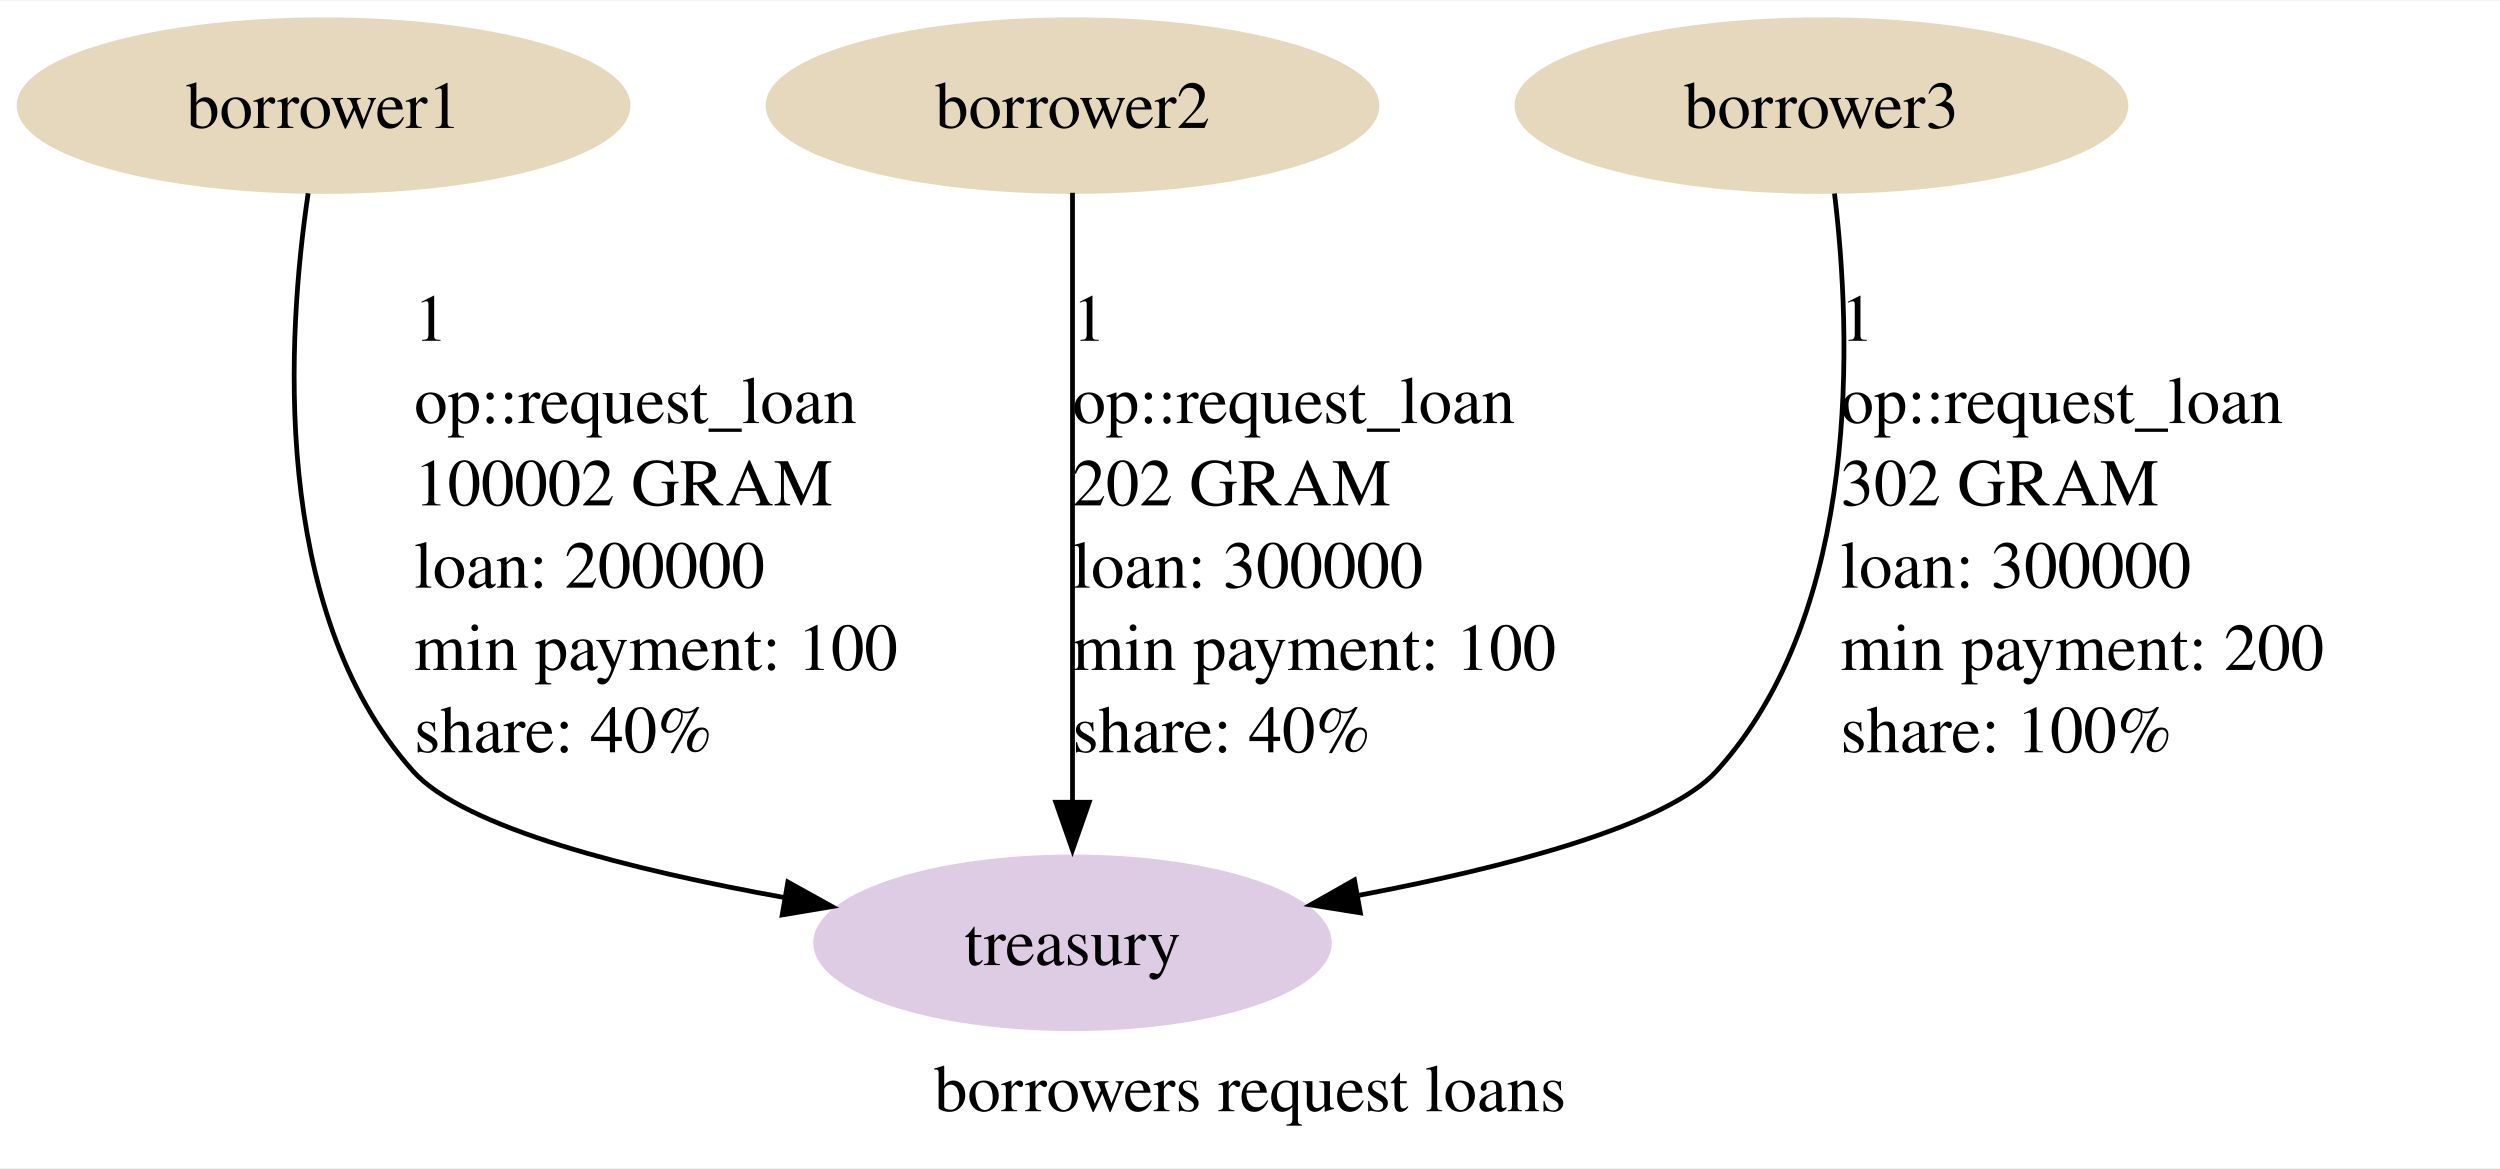
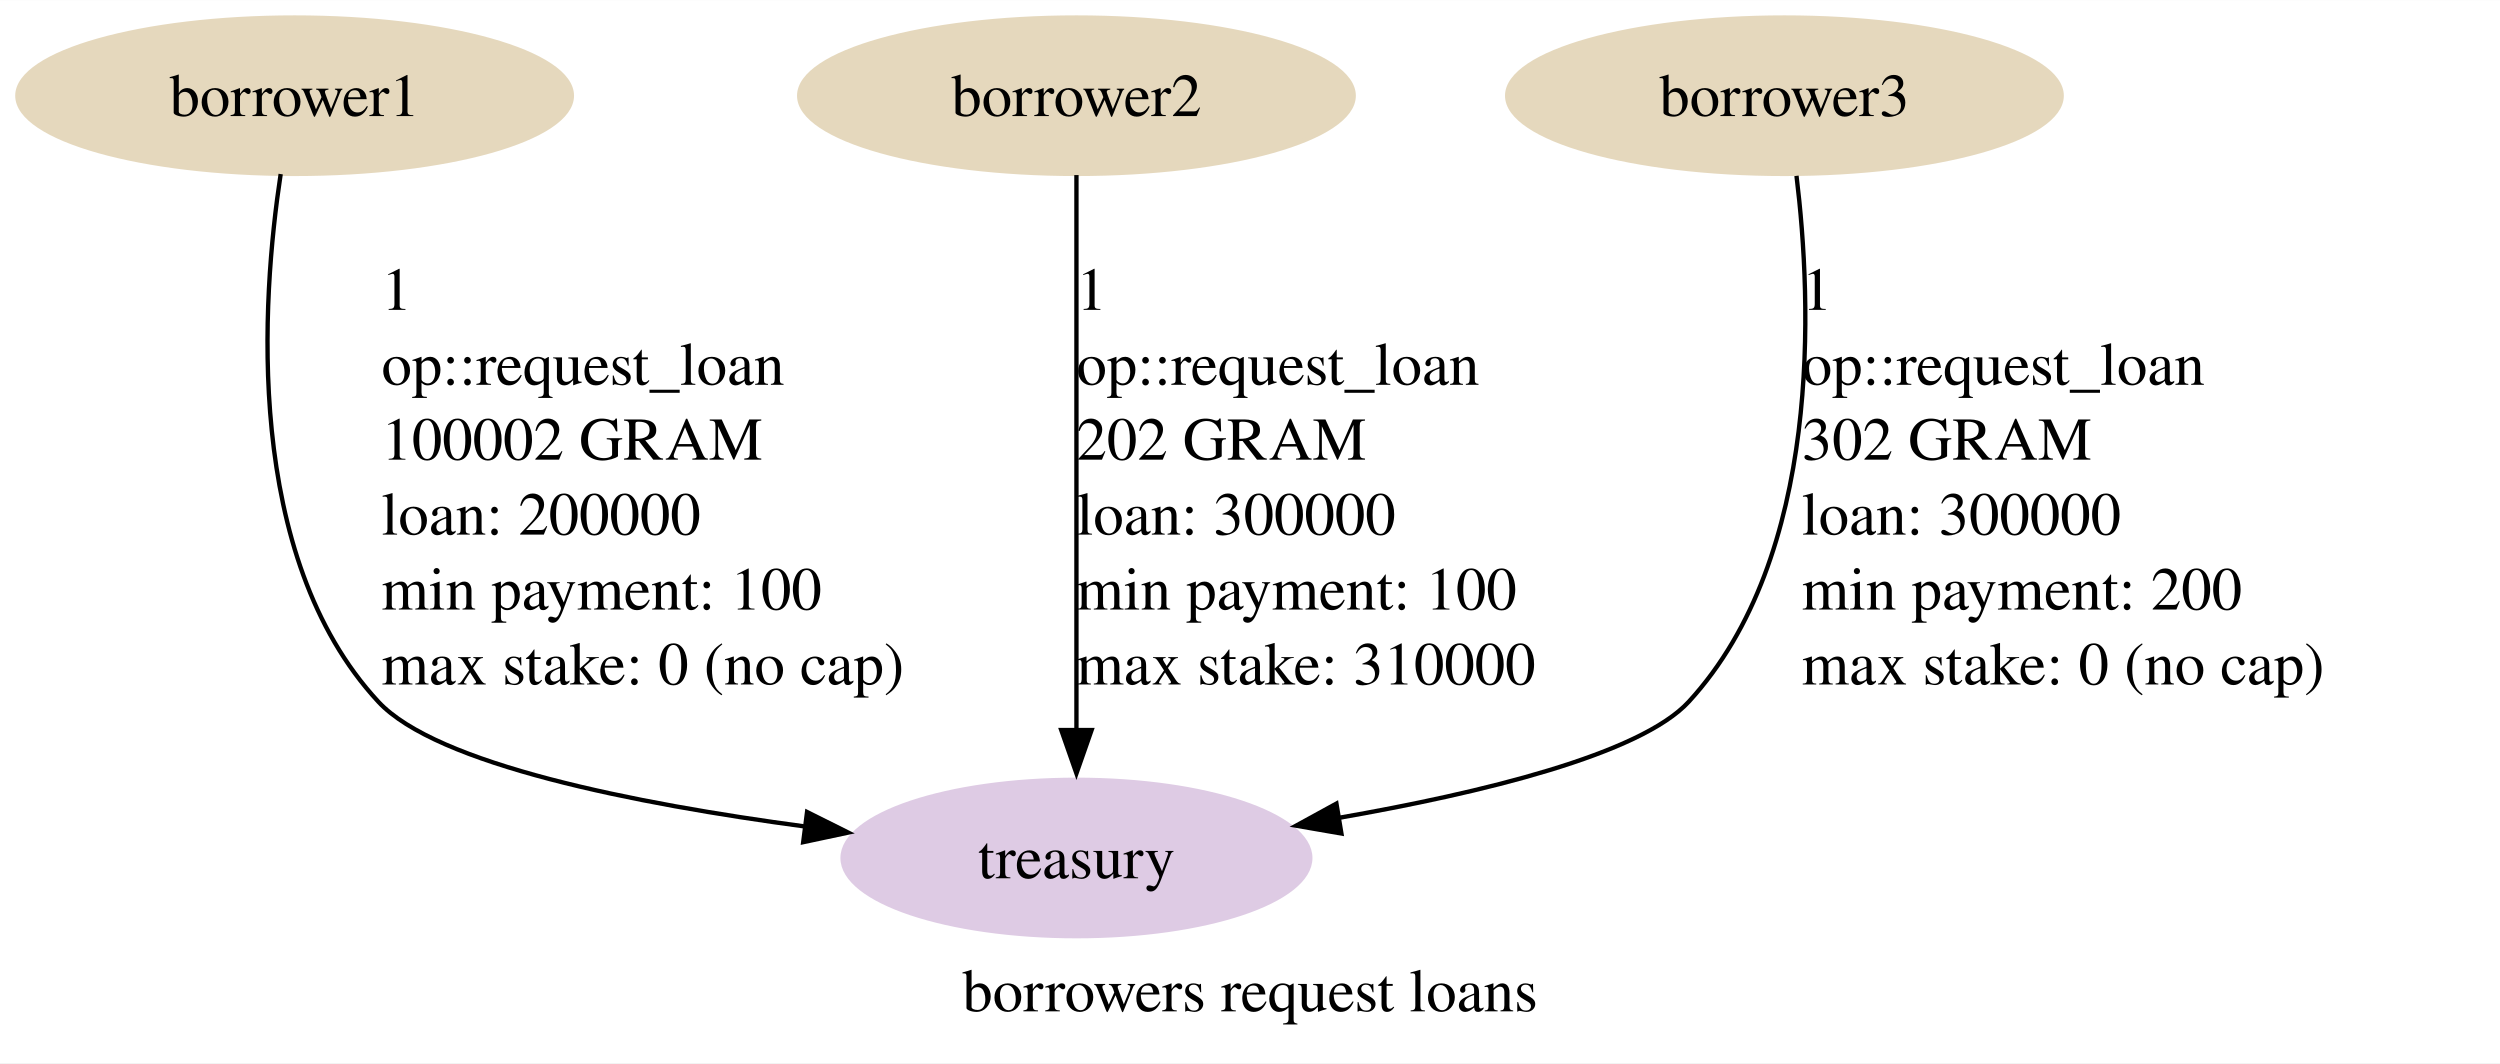
- <svg xmlns="http://www.w3.org/2000/svg" width="524pt" height="245pt" viewBox="0.00 0.00 524.08 244.75">
+ <svg xmlns="http://www.w3.org/2000/svg" width="576pt" height="245pt" viewBox="0.00 0.00 575.58 244.75">
  <g id="graph0" class="graph" transform="scale(1 1) rotate(0) translate(4 240.75)">
-     <polygon fill="white" stroke="none" points="-4,4 -4,-240.75 520.08,-240.75 520.08,4 -4,4" />
-     <text text-anchor="middle" x="258.04" y="-7.95" font-family="Times,serif" font-size="14.00">borrowers request loans</text>
+     <polygon fill="white" stroke="none" points="-4,4 -4,-240.75 571.58,-240.75 571.58,4 -4,4" />
+     <text text-anchor="middle" x="283.79" y="-7.95" font-family="Times,serif" font-size="14.00">borrowers request loans</text>
    <g id="node1" class="node">
      <ellipse fill="#e5d8bd" stroke="#e5d8bd" cx="63.83" cy="-218.75" rx="63.83" ry="18" />
      <text text-anchor="middle" x="63.83" y="-214.07" font-family="Times,serif" font-size="14.00">borrower1</text>
    </g>
    <g id="node4" class="node">
-       <ellipse fill="#decbe4" stroke="#decbe4" cx="220.83" cy="-43.25" rx="53.84" ry="18" />
-       <text text-anchor="middle" x="220.83" y="-38.58" font-family="Times,serif" font-size="14.00">treasury</text>
+       <ellipse fill="#decbe4" stroke="#decbe4" cx="243.83" cy="-43.25" rx="53.84" ry="18" />
+       <text text-anchor="middle" x="243.83" y="-38.58" font-family="Times,serif" font-size="14.00">treasury</text>
    </g>
    <g id="edge1" class="edge">
-       <path fill="none" stroke="black" d="M60.6,-200.37C56.29,-171.4 52.37,-113.1 82.58,-79.25 93.25,-67.3 128.44,-58.49 160.65,-52.7" />
-       <polygon fill="black" stroke="black" points="161.16,-55.99 170.42,-50.85 159.97,-49.09 161.16,-55.99" />
-       <text text-anchor="start" x="82.83" y="-169.45" font-family="Times,serif" font-size="14.00">1</text>
-       <text text-anchor="start" x="82.83" y="-152.2" font-family="Times,serif" font-size="14.00"> op::request_loan</text>
-       <text text-anchor="start" x="82.83" y="-134.95" font-family="Times,serif" font-size="14.00"> 100002 GRAM</text>
-       <text text-anchor="start" x="82.83" y="-117.7" font-family="Times,serif" font-size="14.00"> loan: 200000</text>
-       <text text-anchor="start" x="82.83" y="-100.45" font-family="Times,serif" font-size="14.00"> min payment: 100</text>
-       <text text-anchor="start" x="82.83" y="-83.2" font-family="Times,serif" font-size="14.00"> share: 40%</text>
+       <path fill="none" stroke="black" d="M60.62,-200.71C56.22,-171.73 52.07,-112.73 83.08,-79.25 96.48,-64.79 142.16,-55.75 181.42,-50.49" />
+       <polygon fill="black" stroke="black" points="181.81,-53.84 191.29,-49.1 180.92,-46.89 181.81,-53.84" />
+       <text text-anchor="start" x="83.83" y="-169.45" font-family="Times,serif" font-size="14.00">1</text>
+       <text text-anchor="start" x="83.83" y="-152.2" font-family="Times,serif" font-size="14.00"> op::request_loan</text>
+       <text text-anchor="start" x="83.83" y="-134.95" font-family="Times,serif" font-size="14.00"> 100002 GRAM</text>
+       <text text-anchor="start" x="83.83" y="-117.7" font-family="Times,serif" font-size="14.00"> loan: 200000</text>
+       <text text-anchor="start" x="83.83" y="-100.45" font-family="Times,serif" font-size="14.00"> min payment: 100</text>
+       <text text-anchor="start" x="83.83" y="-83.2" font-family="Times,serif" font-size="14.00"> max stake: 0 (no cap)</text>
    </g>
    <g id="node2" class="node">
-       <ellipse fill="#e5d8bd" stroke="#e5d8bd" cx="220.83" cy="-218.75" rx="63.83" ry="18" />
-       <text text-anchor="middle" x="220.83" y="-214.07" font-family="Times,serif" font-size="14.00">borrower2</text>
+       <ellipse fill="#e5d8bd" stroke="#e5d8bd" cx="243.83" cy="-218.75" rx="63.83" ry="18" />
+       <text text-anchor="middle" x="243.83" y="-214.07" font-family="Times,serif" font-size="14.00">borrower2</text>
    </g>
    <g id="edge2" class="edge">
-       <path fill="none" stroke="black" d="M220.83,-200.48C220.83,-170.55 220.83,-108.77 220.83,-72.51" />
-       <polygon fill="black" stroke="black" points="224.33,-72.71 220.83,-62.71 217.33,-72.71 224.33,-72.71" />
-       <text text-anchor="start" x="220.83" y="-169.45" font-family="Times,serif" font-size="14.00">1</text>
-       <text text-anchor="start" x="220.83" y="-152.2" font-family="Times,serif" font-size="14.00"> op::request_loan</text>
-       <text text-anchor="start" x="220.83" y="-134.95" font-family="Times,serif" font-size="14.00"> 202 GRAM</text>
-       <text text-anchor="start" x="220.83" y="-117.7" font-family="Times,serif" font-size="14.00"> loan: 300000</text>
-       <text text-anchor="start" x="220.83" y="-100.45" font-family="Times,serif" font-size="14.00"> min payment: 100</text>
-       <text text-anchor="start" x="220.83" y="-83.2" font-family="Times,serif" font-size="14.00"> share: 40%</text>
+       <path fill="none" stroke="black" d="M243.83,-200.48C243.83,-170.55 243.83,-108.77 243.83,-72.51" />
+       <polygon fill="black" stroke="black" points="247.33,-72.71 243.83,-62.71 240.33,-72.71 247.33,-72.71" />
+       <text text-anchor="start" x="243.83" y="-169.45" font-family="Times,serif" font-size="14.00">1</text>
+       <text text-anchor="start" x="243.83" y="-152.2" font-family="Times,serif" font-size="14.00"> op::request_loan</text>
+       <text text-anchor="start" x="243.83" y="-134.95" font-family="Times,serif" font-size="14.00"> 202 GRAM</text>
+       <text text-anchor="start" x="243.83" y="-117.7" font-family="Times,serif" font-size="14.00"> loan: 300000</text>
+       <text text-anchor="start" x="243.83" y="-100.45" font-family="Times,serif" font-size="14.00"> min payment: 100</text>
+       <text text-anchor="start" x="243.83" y="-83.2" font-family="Times,serif" font-size="14.00"> max stake: 310000</text>
    </g>
    <g id="node3" class="node">
-       <ellipse fill="#e5d8bd" stroke="#e5d8bd" cx="377.83" cy="-218.75" rx="63.83" ry="18" />
-       <text text-anchor="middle" x="377.83" y="-214.07" font-family="Times,serif" font-size="14.00">borrower3</text>
+       <ellipse fill="#e5d8bd" stroke="#e5d8bd" cx="406.83" cy="-218.75" rx="63.83" ry="18" />
+       <text text-anchor="middle" x="406.83" y="-214.07" font-family="Times,serif" font-size="14.00">borrower3</text>
    </g>
    <g id="edge3" class="edge">
-       <path fill="none" stroke="black" d="M380.57,-200.33C384.07,-171.32 386.44,-112.95 355.83,-79.25 345.38,-67.74 311.41,-58.96 280.17,-53.08" />
-       <polygon fill="black" stroke="black" points="281.18,-49.53 270.72,-51.2 279.94,-56.42 281.18,-49.53" />
-       <text text-anchor="start" x="381.83" y="-169.45" font-family="Times,serif" font-size="14.00">1</text>
-       <text text-anchor="start" x="381.83" y="-152.2" font-family="Times,serif" font-size="14.00"> op::request_loan</text>
-       <text text-anchor="start" x="381.83" y="-134.95" font-family="Times,serif" font-size="14.00"> 302 GRAM</text>
-       <text text-anchor="start" x="381.83" y="-117.7" font-family="Times,serif" font-size="14.00"> loan: 300000</text>
-       <text text-anchor="start" x="381.83" y="-100.45" font-family="Times,serif" font-size="14.00"> min payment: 200</text>
-       <text text-anchor="start" x="381.83" y="-83.2" font-family="Times,serif" font-size="14.00"> share: 100%</text>
+       <path fill="none" stroke="black" d="M409.61,-200.3C413.17,-171.23 415.62,-112.79 384.83,-79.25 373.68,-67.09 337.09,-58.22 303.99,-52.45" />
+       <polygon fill="black" stroke="black" points="304.84,-48.88 294.4,-50.69 303.69,-55.78 304.84,-48.88" />
+       <text text-anchor="start" x="410.83" y="-169.45" font-family="Times,serif" font-size="14.00">1</text>
+       <text text-anchor="start" x="410.83" y="-152.2" font-family="Times,serif" font-size="14.00"> op::request_loan</text>
+       <text text-anchor="start" x="410.83" y="-134.95" font-family="Times,serif" font-size="14.00"> 302 GRAM</text>
+       <text text-anchor="start" x="410.83" y="-117.7" font-family="Times,serif" font-size="14.00"> loan: 300000</text>
+       <text text-anchor="start" x="410.83" y="-100.45" font-family="Times,serif" font-size="14.00"> min payment: 200</text>
+       <text text-anchor="start" x="410.83" y="-83.2" font-family="Times,serif" font-size="14.00"> max stake: 0 (no cap)</text>
    </g>
  </g>
</svg>
